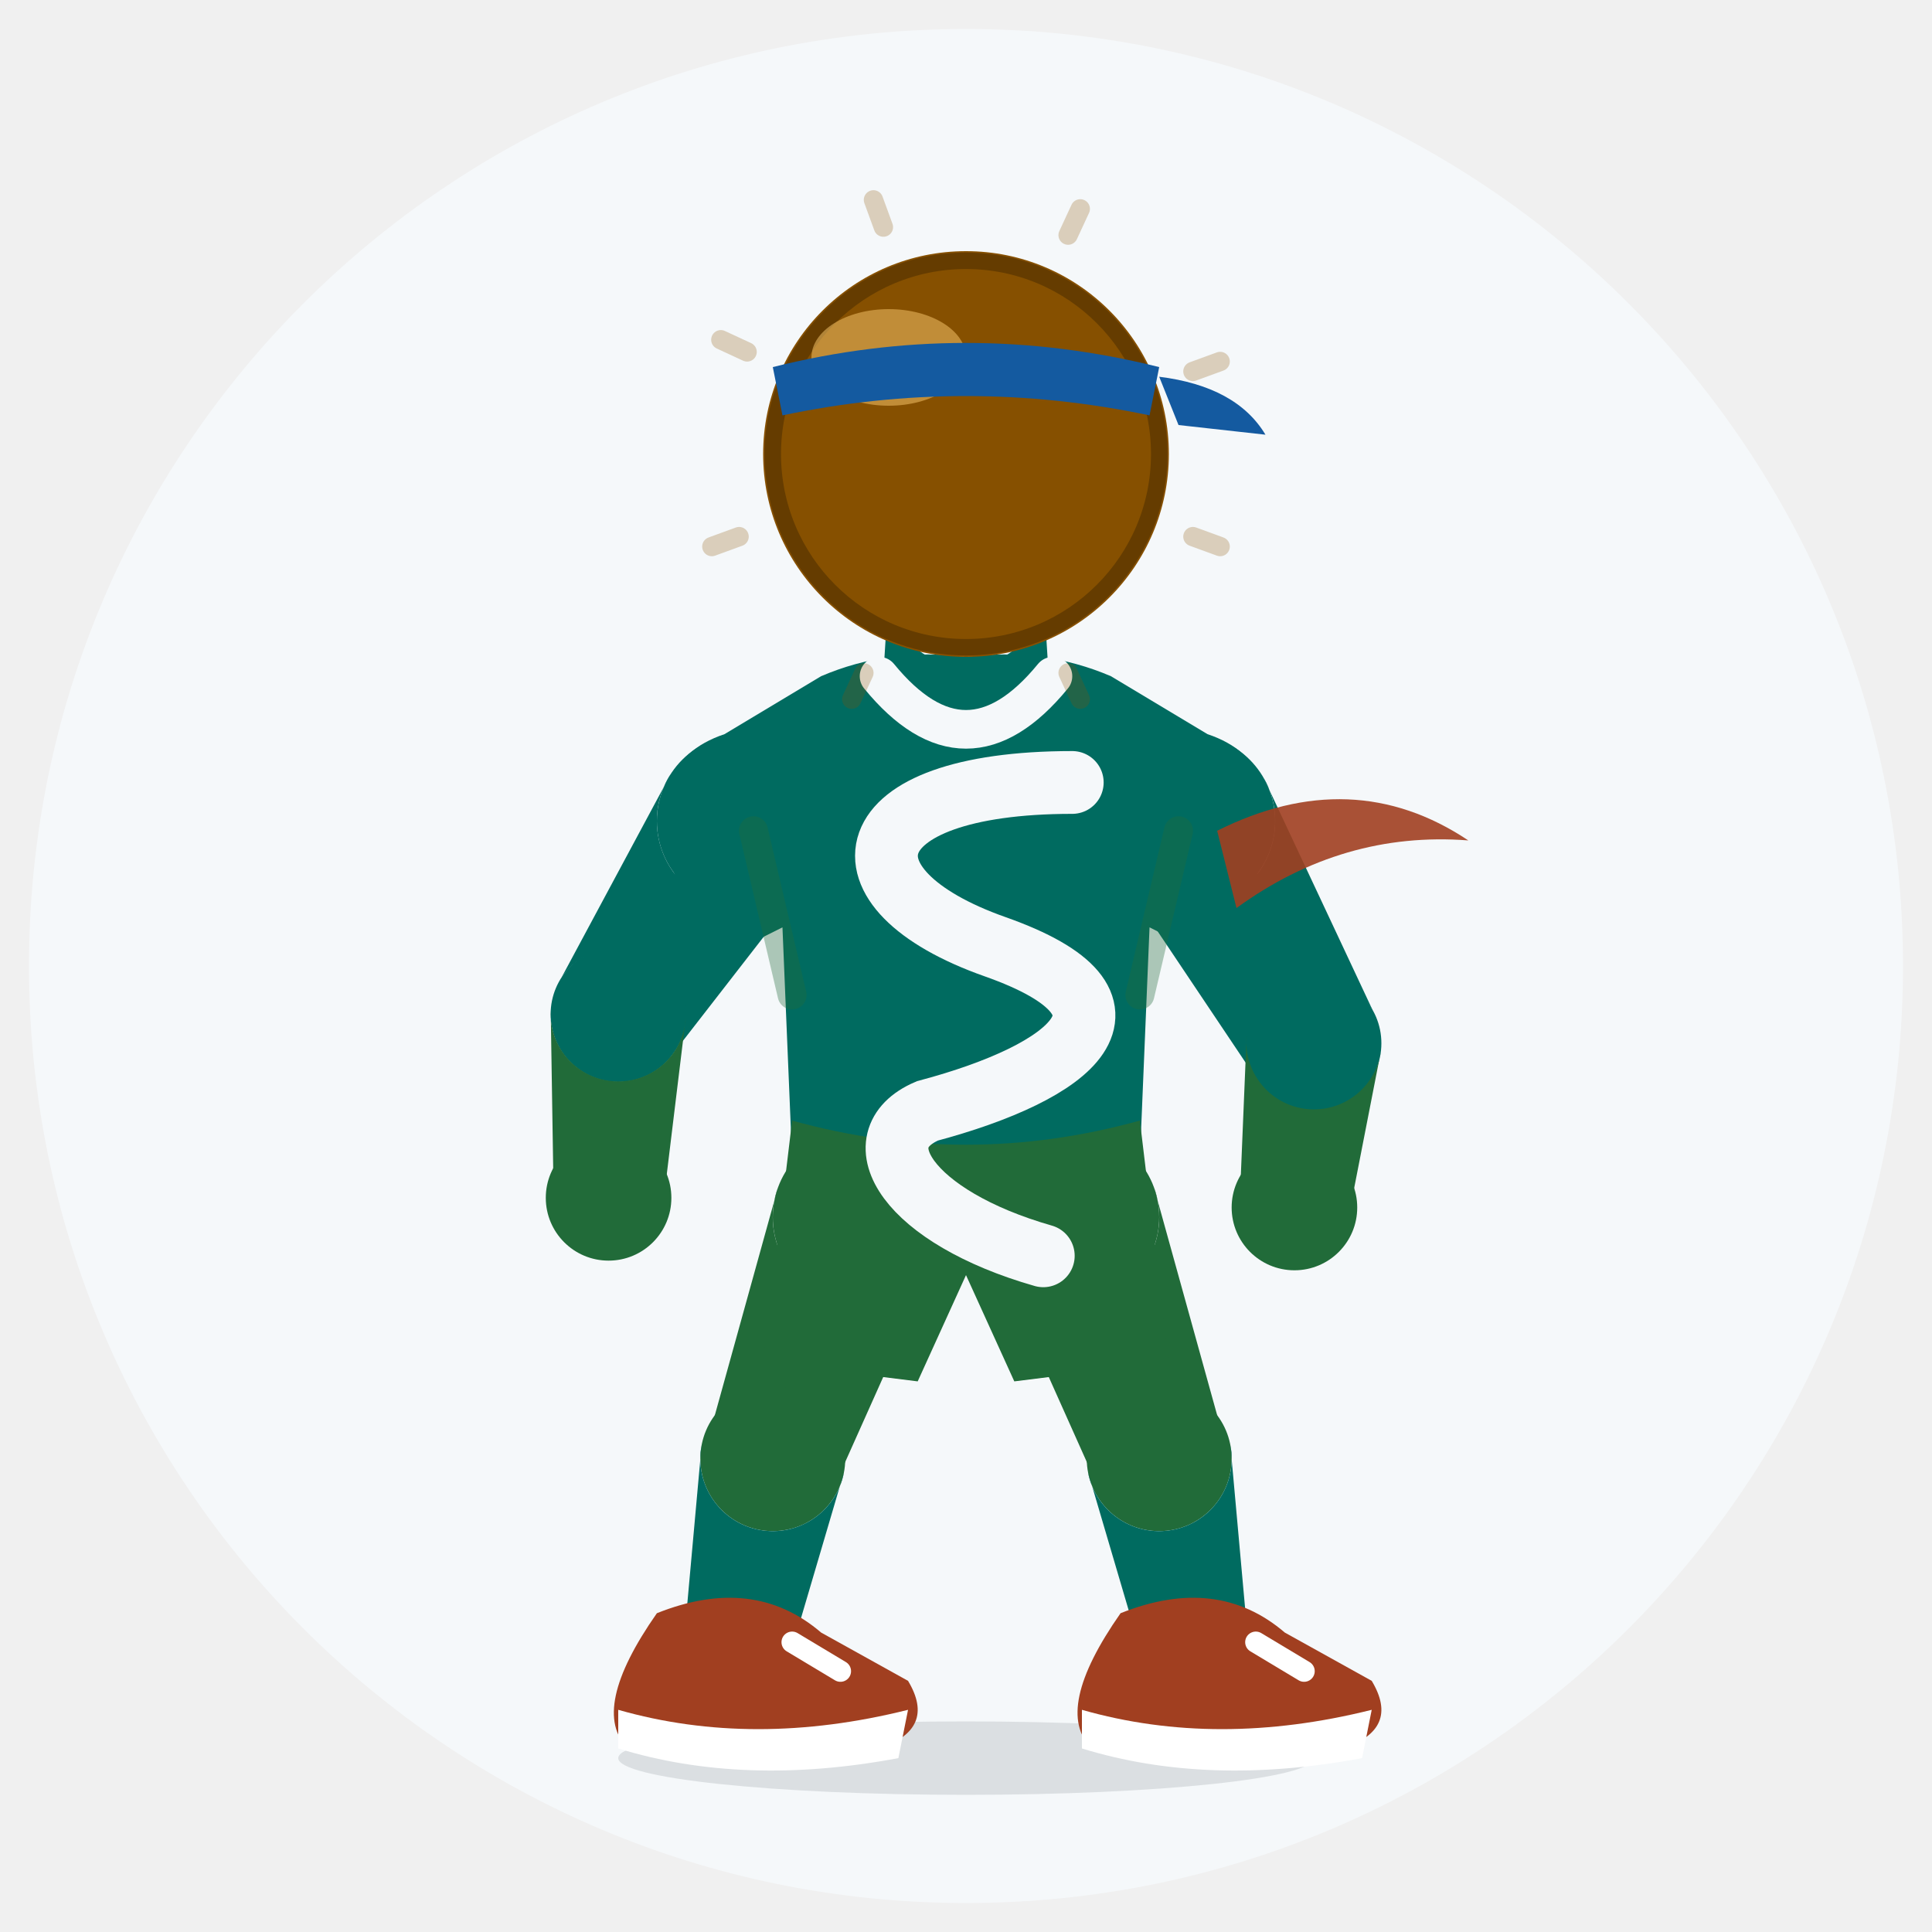
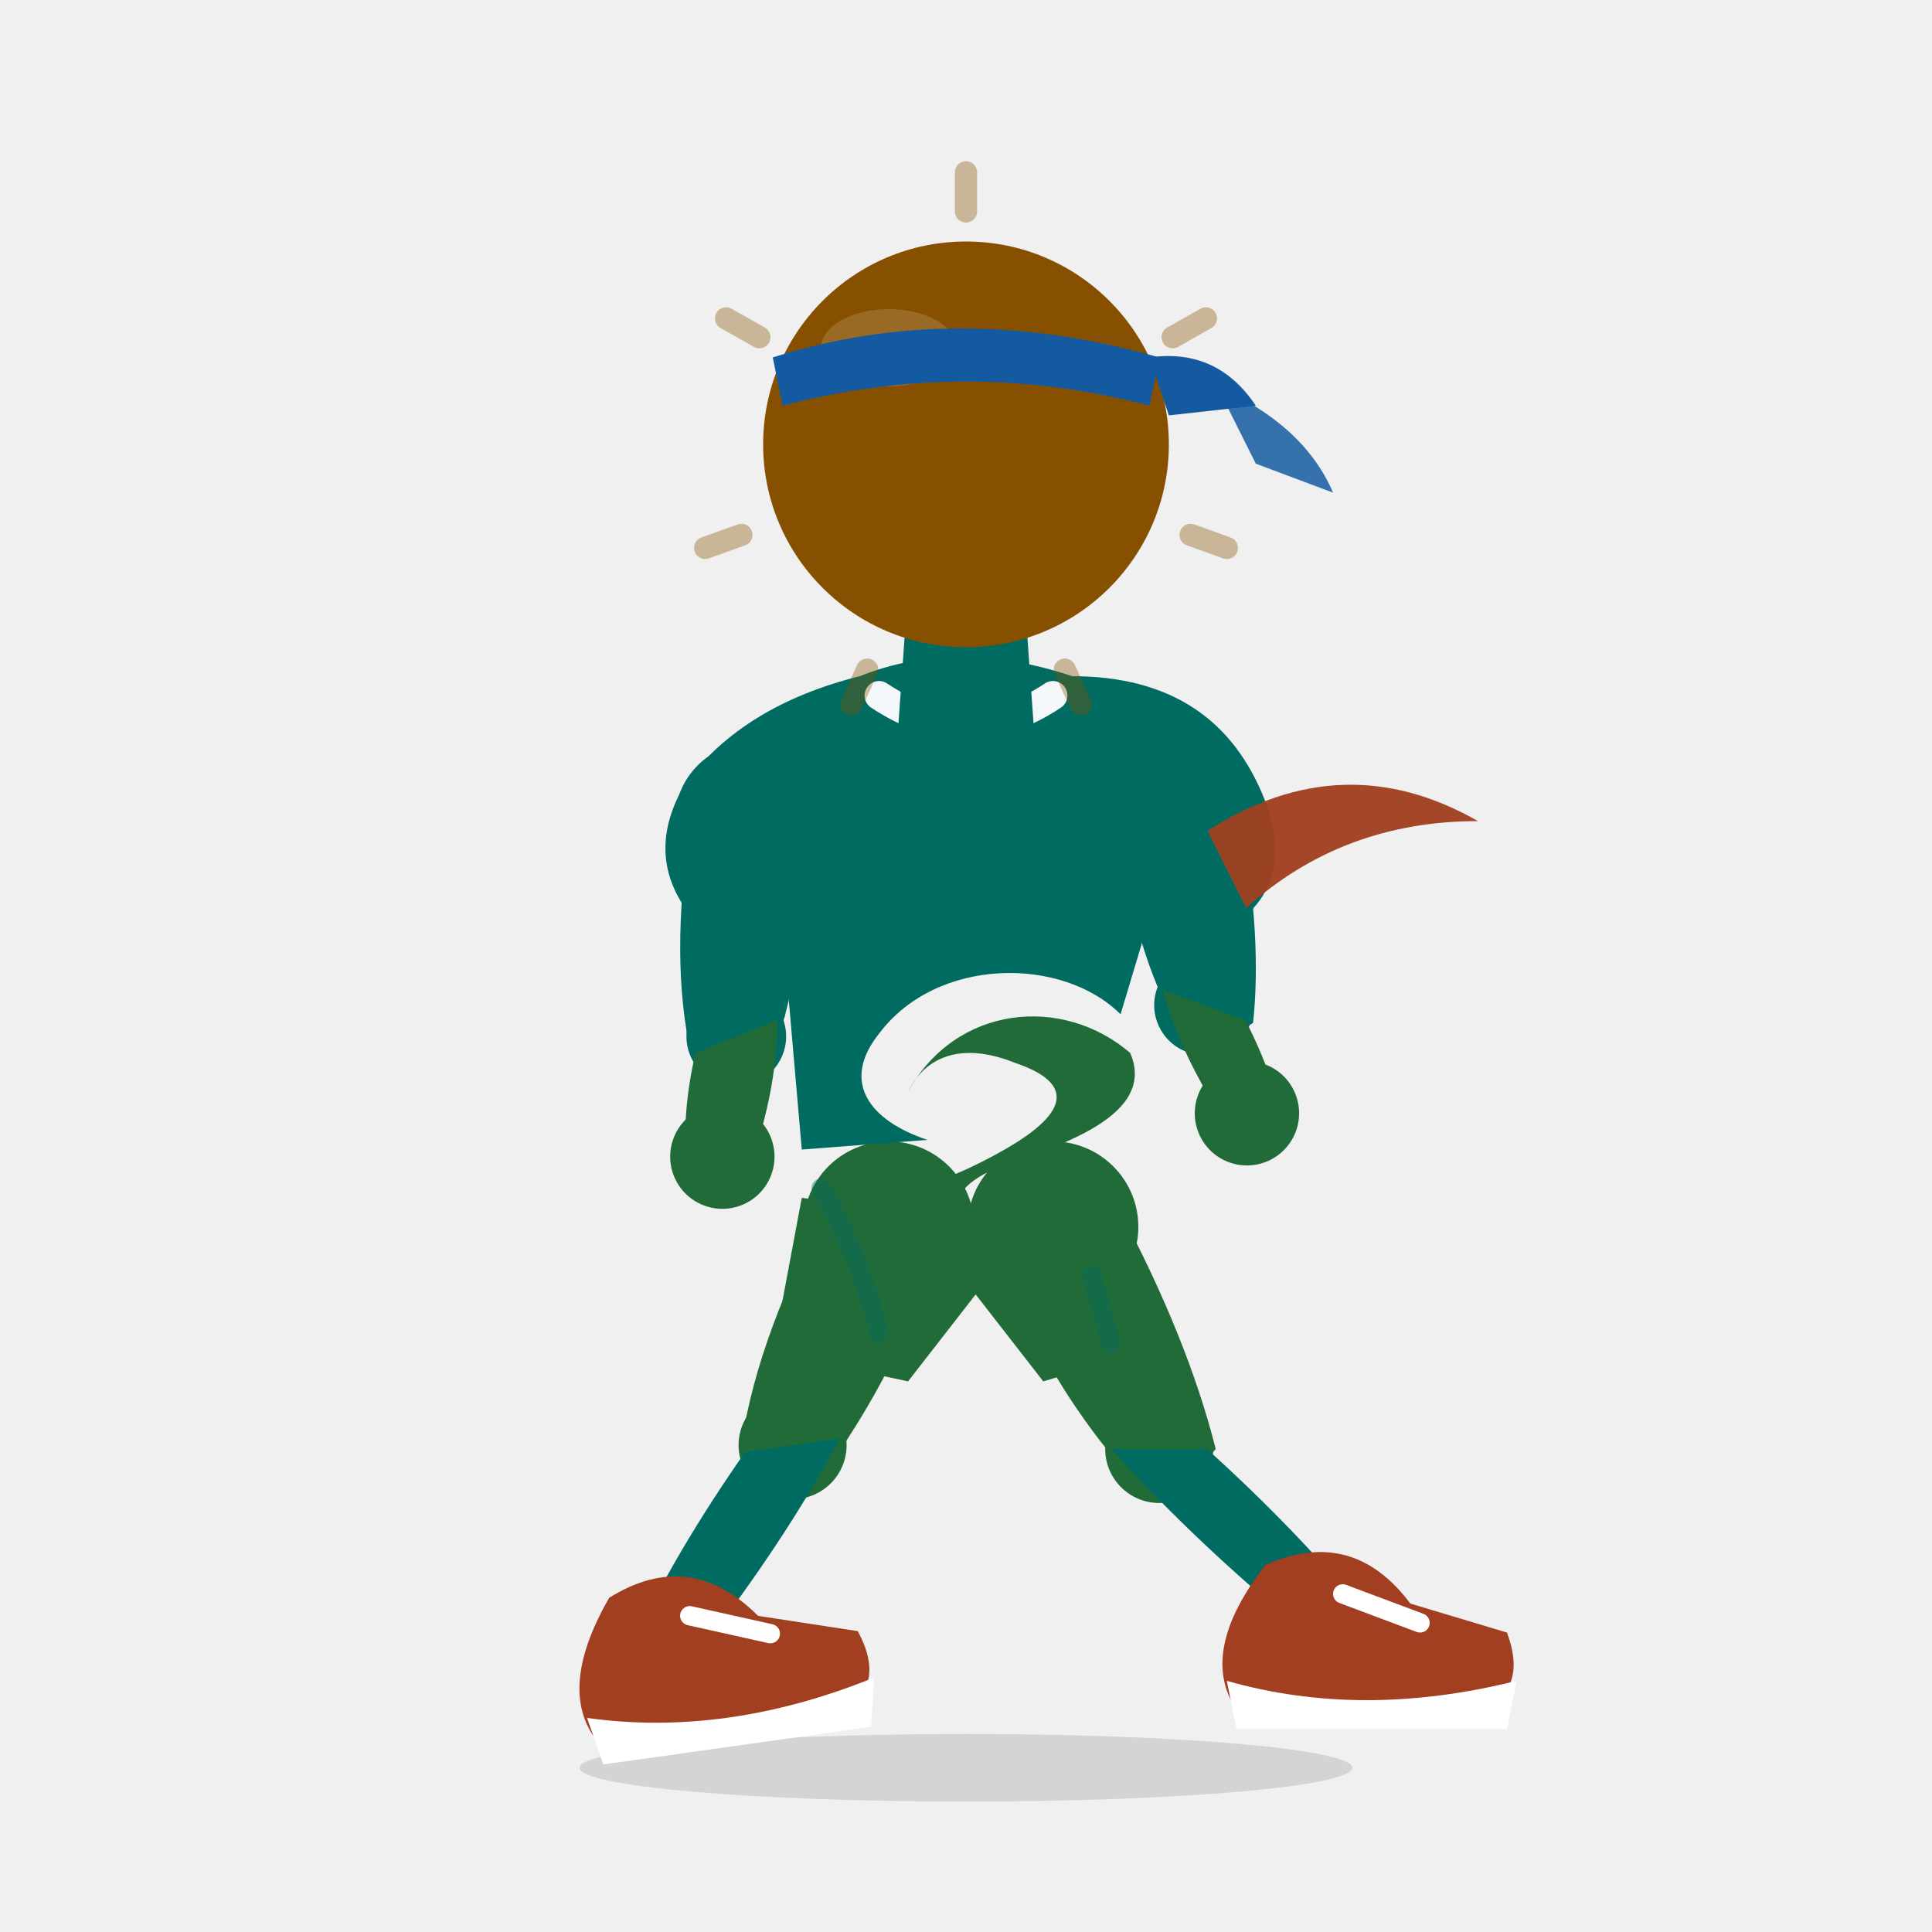
- <svg xmlns="http://www.w3.org/2000/svg" viewBox="0 0 200 200" width="96" height="96" class="trail-companion" data-pose="cooldown" data-theme="light">
+ <svg xmlns="http://www.w3.org/2000/svg" viewBox="0 0 200 200">
  <g class="m-character">
-     <circle cx="100" cy="100" r="97" fill="#F5F8FA" />
    <g class="m-shadow">
-       <ellipse cx="100" cy="182" rx="36" ry="3.8" fill="#17232D" opacity=".12" />
+       <ellipse cx="100" cy="183" rx="40" ry="3.5" fill="#67717B" opacity=".22" />
    </g>
-     <g class="m-leg-a">
-       <circle cx="89" cy="126" r="9" fill="#216B39" />
-       <path d="M80.53,122.95 L73.41,148.63 A7,7 0 0 1 86.59,153.37 L97.47,129.05 A9,9 0 0 1 80.53,122.95Z" fill="#216B39" />
-       <circle cx="80" cy="151" r="7.5" fill="#216B39" />
-       <path d="M72.63,149.60 L70.70,170.99 A5.4,5.4 0 0 1 81.30,173.01 L87.37,152.40 A7.5,7.5 0 0 1 72.63,149.60Z" fill="#006B60" />
-       <circle cx="76" cy="172" r="5.5" fill="#006B60" />
-       <path d="M68 167 Q78 163 85 169 L94 174 Q97 179 91 181 L65 181 Q61 177 68 167Z" fill="#A13F20" />
-       <path d="M64 177 Q78 181 94 177 L93 182 Q77 185 64 181Z" fill="#FFFFFF" />
-       <path d="M82 170 L87 173" stroke="#FFFFFF" stroke-width="2.2" stroke-linecap="round" />
+     <g class="m-leg-a" transform="rotate(-8 92 127)">
+       <circle cx="92" cy="127" r="8.84" fill="#216B39" />
+       <path d="M85.24 125 Q76.4 137.5 73.54 148 Q79 155.15 84.85 148 Q93.95 137.5 98.76 125Z" fill="#216B39" />
+       <circle cx="79" cy="148" r="5.59" fill="#216B39" />
+       <path d="M74.06 148 Q65.65 157.0 59.71 166 Q64 171.46 68.29 166 Q77.35 157.0 83.94 148Z" fill="#006B60" />
+       <path d="M58 161 Q67 157 73 165 L83 168 Q86 176 76 177 L55 176 Q51 170 58 161Z" fill="#A13F20" />
+       <path d="M54 173 Q68 177 84 173 L83 178 L55 178Z" fill="#FFFFFF" />
+       <path d="M66 164 L74 167" fill="none" stroke="#FFFFFF" stroke-width="2" stroke-linecap="round" />
    </g>
    <g class="m-leg-b">
-       <circle cx="111" cy="126" r="9" fill="#216B39" />
-       <path d="M102.53,129.05 L113.41,153.37 A7,7 0 0 1 126.59,148.63 L119.47,122.95 A9,9 0 0 1 102.53,129.05Z" fill="#216B39" />
-       <circle cx="120" cy="151" r="7.5" fill="#216B39" />
-       <path d="M112.63,152.40 L118.70,173.01 A5.4,5.4 0 0 1 129.30,170.99 L127.37,149.60 A7.5,7.5 0 0 1 112.63,152.40Z" fill="#006B60" />
-       <circle cx="124" cy="172" r="5.5" fill="#006B60" />
-       <path d="M116 167 Q126 163 133 169 L142 174 Q145 179 139 181 L113 181 Q109 177 116 167Z" fill="#A13F20" />
-       <path d="M112 177 Q126 181 142 177 L141 182 Q125 185 112 181Z" fill="#FFFFFF" />
-       <path d="M130 170 L135 173" stroke="#FFFFFF" stroke-width="2.2" stroke-linecap="round" />
+       <circle cx="109" cy="127" r="8.84" fill="#216B39" />
+       <path d="M102.24 125 Q105.4 138.5 114.54 150 Q120 157.15 125.85 150 Q122.95 138.5 115.76 125Z" fill="#216B39" />
+       <circle cx="120" cy="150" r="5.59" fill="#216B39" />
+       <path d="M115.06 150 Q122.65 158.5 132.71 167 Q137 172.46 141.29 167 Q134.35 158.5 124.94 150Z" fill="#006B60" />
+       <path d="M131 162 Q140 158 146 166 L156 169 Q159 177 149 178 L128 177 Q124 171 131 162Z" fill="#A13F20" />
+       <path d="M127 174 Q141 178 157 174 L156 179 L128 179Z" fill="#FFFFFF" />
+       <path d="M139 165 L147 168" fill="none" stroke="#FFFFFF" stroke-width="2" stroke-linecap="round" />
    </g>
-     <g class="m-arm-a">
-       <circle cx="77" cy="85" r="9" fill="#006B60" />
-       <path d="M69.45,80.10 L58.13,101.19 A7,7 0 0 1 69.87,108.81 L84.55,89.90 A9,9 0 0 1 69.45,80.10Z" fill="#006B60" />
-       <circle cx="64" cy="105" r="7" fill="#006B60" />
-       <path d="M57.01,104.63 L57.31,123.70 A5.7,5.7 0 0 1 68.69,124.30 L70.99,105.37 A7,7 0 0 1 57.01,104.63Z" fill="#216B39" />
-       <circle cx="63" cy="124" r="6.5" fill="#216B39" />
+     <g class="m-arm-a" transform="rotate(-22 78 85)">
+       <circle cx="78" cy="85" r="8.16" fill="#006B60" />
+       <path d="M71.76 83 Q64.6 95.0 62.96 105 Q68 111.6 73.4 105 Q80.8 95.0 84.24 83Z" fill="#006B60" />
+       <circle cx="68" cy="105" r="5.16" fill="#006B60" />
+       <path d="M63.44 105 Q59.6 110.5 58.04 116 Q62 121.04 65.96 116 Q70.4 110.5 72.56 105Z" fill="#216B39" />
+       <circle cx="62" cy="116" r="5.4" fill="#216B39" />
    </g>
-     <g class="m-arm-b">
-       <circle cx="123" cy="85" r="9" fill="#006B60" />
-       <path d="M115.16,89.43 L129.91,111.44 A7,7 0 0 1 142.09,104.56 L130.84,80.57 A9,9 0 0 1 115.16,89.43Z" fill="#006B60" />
-       <circle cx="136" cy="108" r="7" fill="#006B60" />
-       <path d="M129.05,107.18 L128.34,124.33 A5.7,5.7 0 0 1 139.66,125.67 L142.95,108.82 A7,7 0 0 1 129.05,107.18Z" fill="#216B39" />
-       <circle cx="134" cy="125" r="6.5" fill="#216B39" />
-     </g>
-     <g class="m-neck">
-       <path d="M92.00,61.00 L91.00,77.00 A9,9 0 0 1 109.00,77.00 L108.00,61.00 A8,8 0 0 1 92.00,61.00Z" fill="#006B60" />
+     <g class="m-arm-b" transform="rotate(20 122 85)">
+       <circle cx="122" cy="85" r="8.16" fill="#006B60" />
+       <path d="M115.76 83 Q118.1 93.5 125.96 102 Q131 108.6 136.4 102 Q134.3 93.5 128.24 83Z" fill="#006B60" />
+       <circle cx="131" cy="102" r="5.16" fill="#006B60" />
+       <path d="M126.44 102 Q129.6 106.5 135.04 111 Q139 116.04 142.96 111 Q140.4 106.5 135.56 102Z" fill="#216B39" />
+       <circle cx="139" cy="111" r="5.4" fill="#216B39" />
    </g>
    <g class="m-torso">
-       <path d="M85 70 Q92 67 100 68 Q108 67 115 70 L125 76 Q134 79 130 91 L125 99 L119 96 L118 120 Q100 125 82 120 L81 96 L75 99 L70 91 Q66 79 75 76Z" fill="#006B60" />
-       <path d="M91 70 Q100 81 109 70" fill="none" stroke="#F5F8FA" stroke-width="4" stroke-linecap="round" />
-       <path d="M78 86 L82 103 M122 86 L118 103" stroke="#216B39" stroke-width="3" opacity=".35" stroke-linecap="round" />
-       <path d="M82 116 Q100 121 118 116 L121 141 L105 143 L100 132 L95 143 L79 141Z" fill="#216B39" />
-       <path d="M111 81 C88 81 86 92 103 98 C120 104 111 111 96 115 C89 118 94 126 108 130" fill="none" stroke="#F5F8FA" stroke-width="6.5" stroke-linecap="round" />
+       <path d="M89 70 Q99 66 111 70 Q126 70 131 83 Q135 94 123 98 L119 95 L116 105 C110 99 97 99 91 107 C87 112 90 116 96 118 L83 119 L81 96 L76 99 Q65 91 71 81 Q77 73 89 70Z" fill="#006B60" />
+       <path d="M117 109 C120 116 108 119 103 121 C96 124 98 129 111 132 Q118 135 118 140 L108 143 L101 134 L94 143 L80 140 L83 124 C90 125 97 123 104 119 C111 115 111 112 105 110 C100 108 96 109 94 113 C99 104 110 103 117 109Z" fill="#216B39" />
+       <path d="M91 72 Q100 78 109 72" fill="none" stroke="#F5F8FA" stroke-width="3" stroke-linecap="round" />
+       <path d="M85 123 Q89 130 91 138 M113 132 L115 139" fill="none" stroke="#006B60" stroke-width="2" stroke-linecap="round" opacity=".42" />
    </g>
    <g class="m-head">
-       <circle cx="100" cy="47" r="21" fill="#865000" />
-       <circle cx="100" cy="47" r="20" fill="#865000" stroke="#653C00" stroke-width="1.7" />
-       <ellipse cx="92" cy="37" rx="8" ry="5" fill="#F7C56C" opacity=".52" />
-       <path d="M123.49 55.55 L126.31 56.58" stroke="#865000" stroke-width="2" opacity=".25" stroke-linecap="round" />
-       <path d="M110.57 69.66 L111.83 72.38" stroke="#865000" stroke-width="2" opacity=".25" stroke-linecap="round" />
-       <path d="M89.43 69.66 L88.17 72.38" stroke="#865000" stroke-width="2" opacity=".25" stroke-linecap="round" />
-       <path d="M76.51 55.55 L73.69 56.58" stroke="#865000" stroke-width="2" opacity=".25" stroke-linecap="round" />
-       <path d="M77.34 36.43 L74.62 35.17" stroke="#865000" stroke-width="2" opacity=".25" stroke-linecap="round" />
-       <path d="M91.45 23.51 L90.42 20.69" stroke="#865000" stroke-width="2" opacity=".25" stroke-linecap="round" />
-       <path d="M110.57 24.34 L111.83 21.62" stroke="#865000" stroke-width="2" opacity=".25" stroke-linecap="round" />
-       <path d="M123.49 38.45 L126.31 37.42" stroke="#865000" stroke-width="2" opacity=".25" stroke-linecap="round" />
-       <path d="M80 38 Q100 33 120 38 L119 43 Q100 39 81 43Z" fill="#145AA0" />
-       <path d="M120 39 Q128 40 131 45 L122 44Z" fill="#145AA0" />
+       <path d="M94 61 L93 75 Q100 80 107 75 L106 61Z" fill="#006B60" />
+       <path d="M100.0 21.89 L100.0 17.84" fill="none" stroke="#865000" stroke-width="2.3" stroke-linecap="round" opacity=".36" />
+       <path d="M121.39 34.91 L124.84 32.96" fill="none" stroke="#865000" stroke-width="2.3" stroke-linecap="round" opacity=".36" />
+       <path d="M123.25 55.37 L127.0 56.72" fill="none" stroke="#865000" stroke-width="2.3" stroke-linecap="round" opacity=".36" />
+       <path d="M110.23 69.32 L111.88 72.92" fill="none" stroke="#865000" stroke-width="2.3" stroke-linecap="round" opacity=".36" />
+       <path d="M89.77 69.32 L88.12 72.92" fill="none" stroke="#865000" stroke-width="2.3" stroke-linecap="round" opacity=".36" />
+       <path d="M76.75 55.37 L73.0 56.72" fill="none" stroke="#865000" stroke-width="2.3" stroke-linecap="round" opacity=".36" />
+       <path d="M78.61 34.91 L75.16 32.96" fill="none" stroke="#865000" stroke-width="2.3" stroke-linecap="round" opacity=".36" />
+       <circle cx="100" cy="46" r="21" fill="#865000" />
+       <ellipse cx="92" cy="36" rx="7" ry="4" fill="#FFFFFF" opacity=".15" />
+       <path d="M80 37 Q99 31 120 37 L119 42 Q100 37 81 42Z" fill="#145AA0" />
+       <path d="M119 37 Q126 36 130 42 L121 43Z" fill="#145AA0" />
+       <path d="M126 40 Q135 44 138 51 L130 48Z" fill="#145AA0" opacity=".85" />
    </g>
    <g class="m-ribbon">
-       <path d="M126 86 Q140 79 152 87 Q139 86 128 94Z" fill="#A13F20" opacity=".9" />
+       <path d="M125 86 Q139 77 153 85 Q139 85 129 94Z" fill="#A13F20" opacity=".95" />
    </g>
  </g>
</svg>
